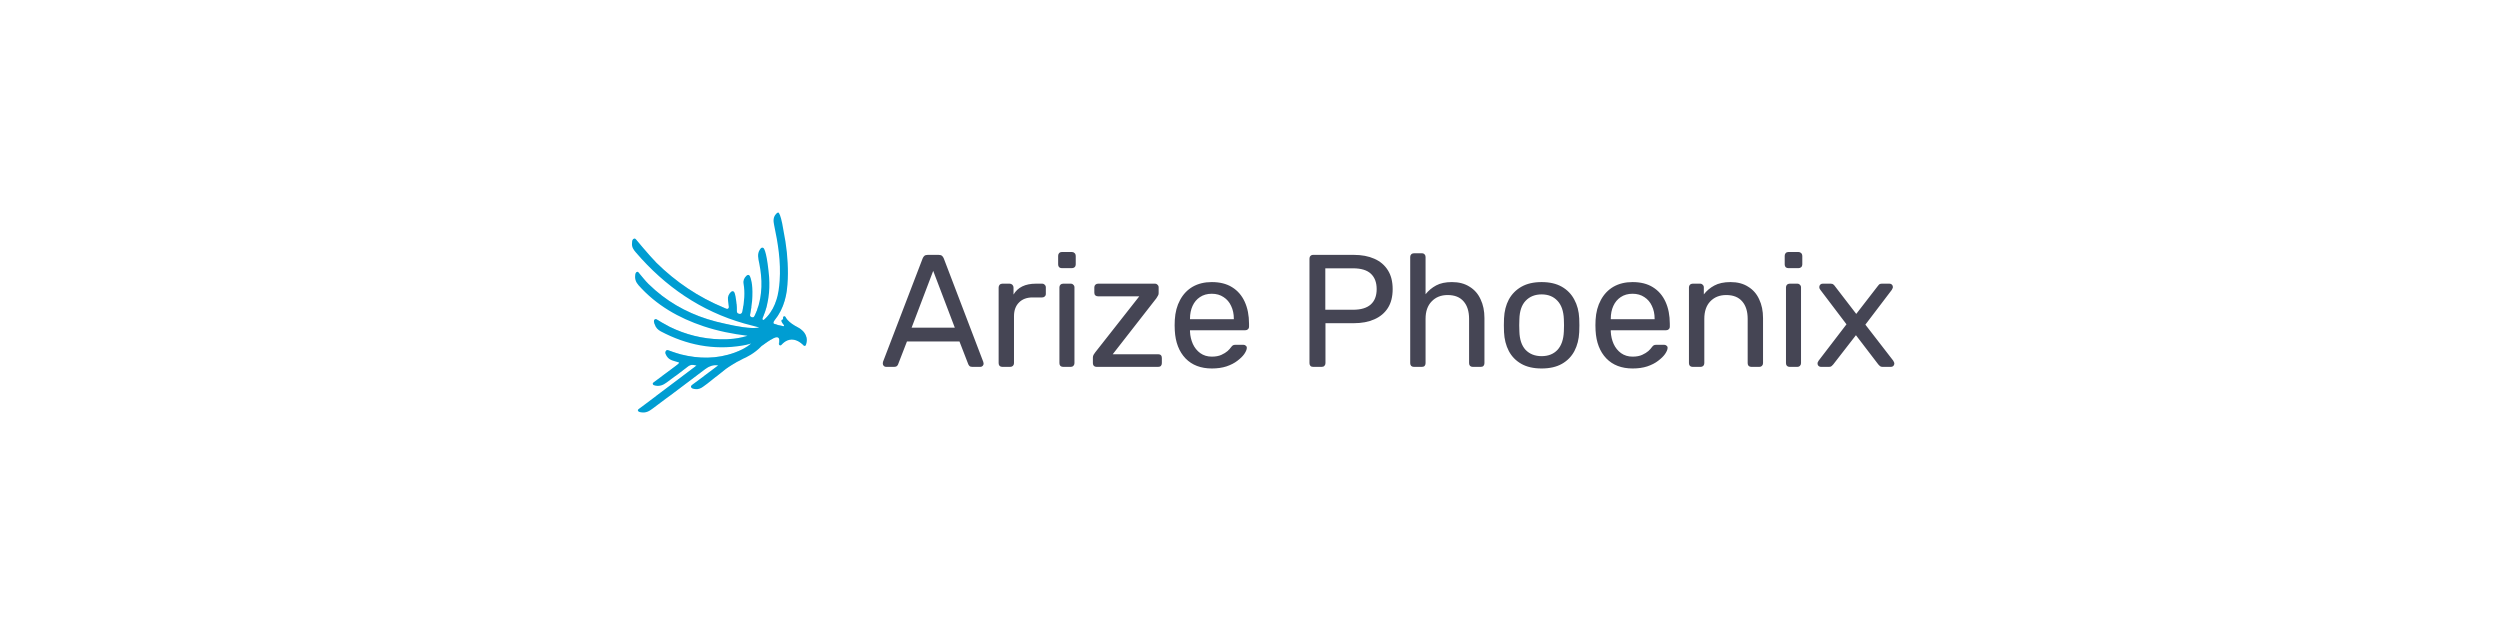
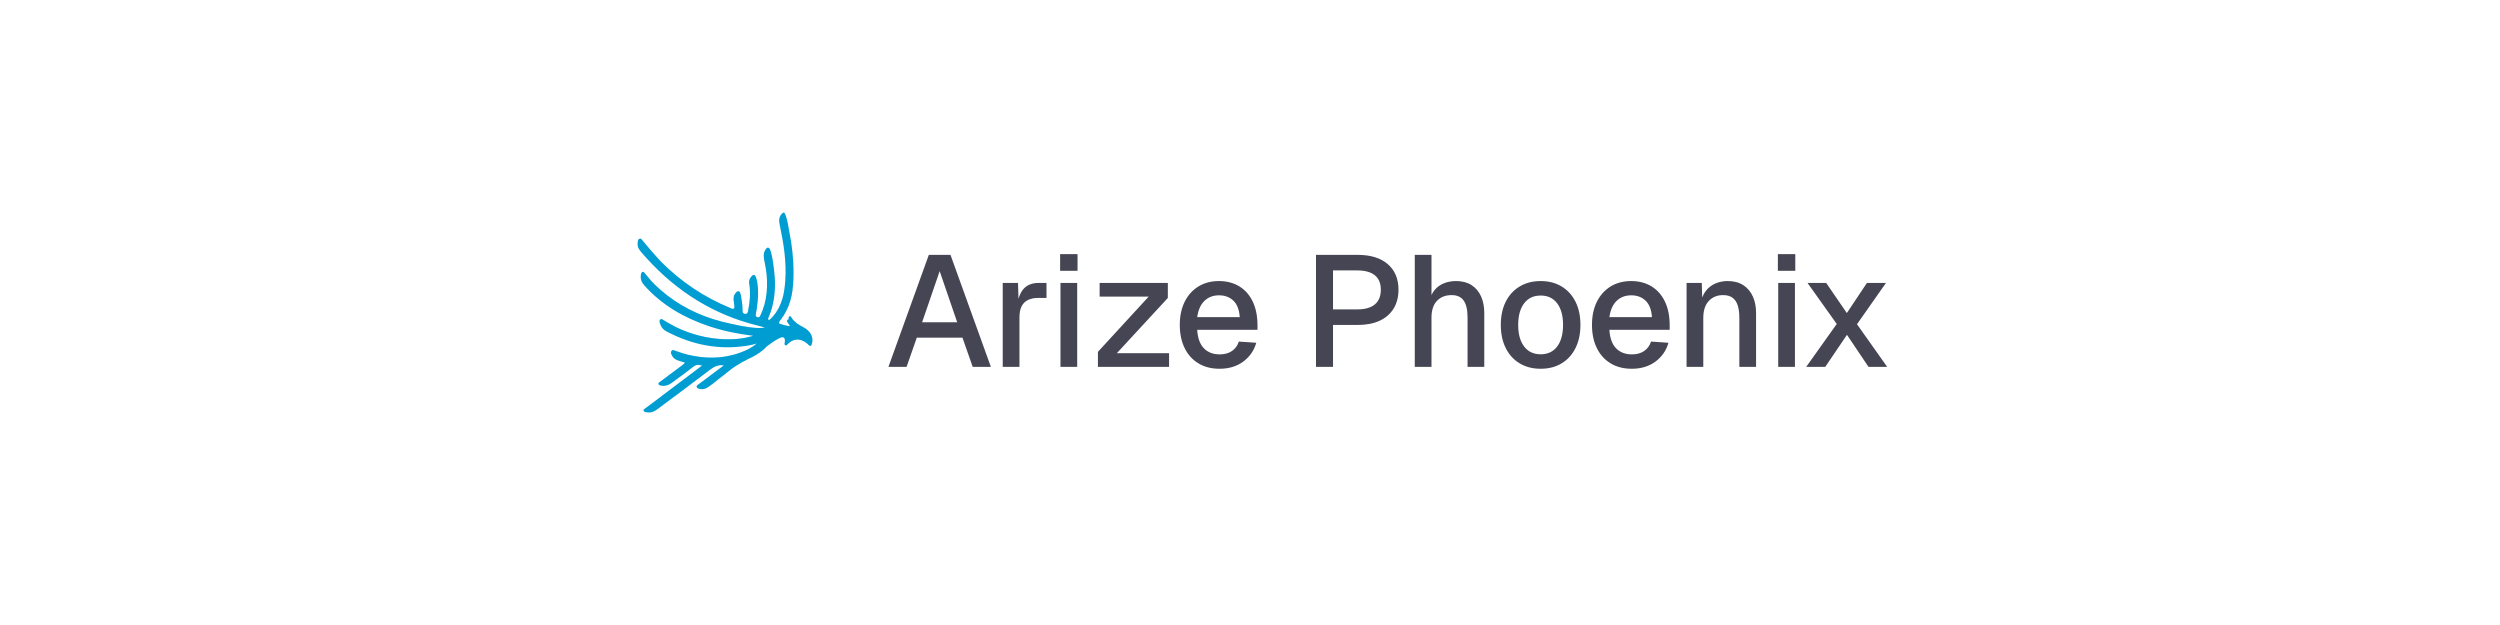
<svg xmlns="http://www.w3.org/2000/svg" width="1600" height="400" viewBox="0 0 1600 400" fill="none" role="img" aria-label="Arize Phoenix">
-   <g transform="translate(383.6 123.2) scale(2.4)">
+   <g transform="translate(387.2 123.2) scale(2.4)">
    <path d="M55.221 38.66C55.083 38.04 54.77 37.47 54.285 36.965C54.099 36.77 53.891 36.586 53.666 36.42C53.557 36.34 53.44 36.265 53.321 36.19C53.173 36.096 53.02 36.008 52.852 35.923C52.235 35.606 51.709 35.288 51.247 34.946C51.061 34.808 50.879 34.663 50.708 34.515C50.296 34.155 50.019 33.847 49.812 33.52C49.744 33.416 49.684 33.302 49.627 33.193C49.604 33.147 49.568 33.108 49.526 33.077C49.451 33.022 49.355 32.999 49.259 33.015C49.112 33.043 48.998 33.162 48.98 33.313C48.967 33.429 48.967 33.554 48.982 33.681C48.992 33.756 48.951 33.828 48.881 33.859C48.865 33.867 48.847 33.87 48.832 33.873C48.733 33.883 48.645 33.937 48.588 34.02C48.531 34.103 48.516 34.204 48.539 34.3C48.56 34.383 48.588 34.443 48.611 34.489L48.632 34.533C48.648 34.562 48.663 34.593 48.679 34.621C48.725 34.71 48.772 34.798 48.829 34.881C48.938 35.039 49.06 35.197 49.205 35.365C49.252 35.42 49.259 35.498 49.226 35.56C49.192 35.622 49.122 35.658 49.052 35.648C48.236 35.536 47.502 35.352 46.821 35.101C46.743 35.072 46.662 35.044 46.587 35.013C45.975 34.754 47.08 33.655 47.585 32.875C49.801 29.466 50.26 25.563 50.278 21.613C50.296 17.795 49.884 14.029 49.125 10.312V10.307C48.63 7.192 48.21 6.023 47.945 5.59C47.888 5.476 47.826 5.403 47.761 5.37C47.689 5.32 47.65 5.344 47.65 5.344C47.507 5.349 47.344 5.476 47.147 5.681C46.32 6.549 46.367 7.583 46.595 8.664C47.639 13.573 48.425 18.51 48.067 23.554C47.821 27.032 47.173 30.381 44.742 33.105C44.597 33.269 44.438 33.422 44.28 33.577C44.099 33.756 43.816 34.103 43.607 33.958C43.327 33.764 43.575 33.364 43.664 33.157C45.087 29.821 45.496 26.335 45.278 22.743C45.273 22.66 45.265 22.577 45.26 22.494V22.489C45.258 22.422 45.25 22.359 45.245 22.295C45.208 21.82 45.164 21.346 45.105 20.874C44.493 15.175 43.757 14.804 43.757 14.804C43.708 14.76 43.648 14.726 43.568 14.711C43.181 14.63 42.971 14.97 42.8 15.226C42.028 16.383 42.37 17.614 42.619 18.832C43.492 23.098 43.505 27.325 42.007 31.475C41.87 31.853 41.707 32.221 41.533 32.584C41.349 32.971 41.23 33.453 40.603 33.245C40.014 33.051 40.18 32.605 40.255 32.198C40.452 31.164 40.61 30.127 40.709 29.088V29.093C40.722 28.989 40.727 28.891 40.735 28.792C40.75 28.614 40.761 28.432 40.771 28.253C40.779 28.103 40.787 27.955 40.794 27.81C40.797 27.735 40.802 27.662 40.802 27.587C40.921 24.293 40.367 22.795 40.157 22.352C40.133 22.297 40.108 22.248 40.079 22.204C39.861 21.877 39.501 21.916 39.19 22.225C38.617 22.79 38.301 23.458 38.446 24.301C38.871 26.753 38.622 29.181 38.166 31.597C38.104 31.921 37.959 32.512 37.267 32.359C36.795 32.255 36.686 32.053 36.66 31.643C36.666 31.335 36.66 31.027 36.65 30.718C36.65 30.71 36.65 30.703 36.65 30.695C36.65 30.651 36.645 30.607 36.645 30.565C36.645 30.542 36.642 30.521 36.64 30.5C36.619 30.081 36.585 29.658 36.533 29.236C36.528 29.194 36.52 29.155 36.515 29.114C36.251 26.734 35.906 26.504 35.906 26.504C35.686 26.216 35.341 26.265 35.043 26.561C34.47 27.126 34.18 27.792 34.299 28.637C34.387 29.254 34.364 29.064 34.426 29.604C34.475 29.881 34.527 30.386 34.532 30.547C34.519 30.69 34.483 30.814 34.395 30.907C34.102 31.221 33.63 30.9 33.273 30.752C26.337 27.883 20.401 23.855 15.22 18.759C13.188 16.678 9.718 12.476 9.718 12.476C9.588 12.326 9.427 12.241 9.181 12.347C8.728 12.541 8.741 13.122 8.699 13.609C8.616 14.586 9.14 15.294 9.707 15.957C17.532 25.086 27.081 31.646 38.607 34.927L40.68 35.477C40.704 35.482 40.73 35.49 40.753 35.495C40.758 35.495 40.761 35.495 40.763 35.498L42.549 35.972L42.598 35.985C42.539 36.003 42.474 36.016 42.404 36.029C40.439 36.418 36.551 35.702 33.428 34.974C31.884 34.65 30.365 34.256 28.88 33.787C28.812 33.766 28.773 33.756 28.773 33.756C23.004 31.918 17.719 28.94 13.095 24.399C12.657 23.969 12.253 23.505 11.853 23.036C11.488 22.6 10.734 21.691 10.472 21.377C10.444 21.336 10.412 21.299 10.381 21.266C10.303 21.185 10.208 21.133 10.07 21.165C9.749 21.24 9.656 21.571 9.596 21.851C9.36 22.976 9.718 23.922 10.475 24.767C15.21 30.075 21.153 33.466 27.827 35.689C31.616 36.952 35.515 37.719 39.491 38.209C37.119 38.976 34.68 39.209 32.22 39.147C27.459 39.028 22.993 37.885 18.797 35.845C17.25 35.049 15.809 34.163 15.43 33.924C15.213 33.777 14.987 33.686 14.764 33.857C14.347 34.181 14.634 34.748 14.769 35.192C15.026 36.044 15.619 36.633 16.389 37.04C23.227 40.655 30.445 42.102 38.13 40.819C38.907 40.689 39.646 40.547 40.46 40.272C39.174 41.384 37.687 42.109 36.124 42.682C31.311 44.442 26.529 44.372 21.765 43.18C20.236 42.77 18.463 42.104 18.463 42.104C18.206 41.993 17.952 41.954 17.755 42.236C17.408 42.734 17.711 43.252 18.012 43.722C18.722 44.828 20.096 44.937 21.182 45.313C21.552 45.432 20.541 46.106 20.217 46.355C18.642 47.56 17.099 48.662 15.531 49.828L14.505 50.585C14.329 50.707 14.173 50.844 14.254 51.098C14.347 51.386 14.645 51.438 14.935 51.497C16.058 51.73 17.017 51.357 17.903 50.694C19.803 49.271 21.739 47.889 23.597 46.412C24.305 45.85 24.948 45.896 25.914 46.145C23.496 47.967 21.233 49.675 18.968 51.381C16.669 53.109 14.37 54.838 12.071 56.564L10.552 57.689C10.529 57.705 10.508 57.72 10.488 57.739L10.464 57.754C10.335 57.858 10.239 57.974 10.267 58.125C10.329 58.467 10.731 58.552 11.06 58.609C12.418 58.843 13.261 58.332 14.189 57.635C18.836 54.146 23.499 50.681 28.12 47.158C29.157 46.368 30.222 45.922 31.718 46.091C30.445 47.042 29.222 47.957 28.016 48.859L24.74 51.282C24.717 51.298 24.694 51.316 24.673 51.334C24.499 51.471 24.377 51.632 24.445 51.87C24.569 52.303 25.09 52.355 25.533 52.423C26.347 52.544 27.037 52.257 27.677 51.78C28.045 51.505 28.416 51.236 28.786 50.968L33.788 46.995C33.788 46.995 34.97 46.15 36.339 45.375C36.461 45.3 36.583 45.222 36.707 45.147C36.759 45.124 36.888 45.064 37.085 44.971C37.233 44.896 37.381 44.821 37.526 44.751C37.741 44.642 37.99 44.51 38.27 44.357C39.076 44.022 41.385 42.944 43.293 40.912C44.2 40.212 45.478 39.297 46.473 38.857H46.478C46.553 38.823 46.629 38.792 46.701 38.766C46.701 38.766 46.706 38.766 46.709 38.763C46.758 38.745 46.805 38.73 46.852 38.714L46.979 38.665C47.339 38.564 47.925 38.525 48.002 39.318C48.015 39.512 48.013 39.712 47.989 39.922C47.974 40.08 47.943 40.248 47.919 40.383C47.896 40.513 47.95 40.642 48.054 40.72C48.07 40.733 48.088 40.744 48.106 40.751C48.243 40.819 48.409 40.788 48.513 40.674C48.552 40.632 48.591 40.588 48.63 40.547C49.12 40.031 49.617 39.673 50.146 39.455C50.918 39.137 51.701 39.134 52.533 39.453C52.929 39.603 53.303 39.81 53.673 40.083C53.831 40.199 53.99 40.329 54.148 40.471C54.241 40.557 54.334 40.65 54.417 40.733L54.43 40.746L54.498 40.813C54.498 40.813 54.524 40.837 54.536 40.847C54.614 40.904 54.715 40.928 54.814 40.907C54.928 40.881 55.021 40.801 55.063 40.692C55.07 40.671 55.078 40.65 55.086 40.63C55.322 39.93 55.371 39.287 55.234 38.66H55.221Z" fill="#009DD2" />
    <path d="M46.592 35.01C46.619 35.021 46.643 35.032 46.67 35.04C46.643 35.029 46.616 35.021 46.592 35.01Z" fill="#009DD2" />
    <path d="M43.806 32.831C43.806 32.831 43.801 32.841 43.801 32.846C43.801 32.841 43.806 32.836 43.806 32.831Z" fill="#009DD2" />
    <path d="M47.624 32.825C47.624 32.825 47.616 32.839 47.611 32.844C47.616 32.839 47.619 32.831 47.624 32.825Z" fill="#009DD2" />
    <path d="M41.541 32.582C41.497 32.672 41.458 32.768 41.416 32.859C41.461 32.768 41.499 32.672 41.541 32.582Z" fill="#009DD2" />
    <path d="M36.782 32.079C36.782 32.079 36.782 32.082 36.785 32.085C36.785 32.085 36.785 32.082 36.782 32.079Z" fill="#009DD2" />
    <path d="M36.795 32.097C36.834 32.149 36.883 32.196 36.945 32.234C36.883 32.196 36.834 32.151 36.795 32.097ZM36.795 32.092C36.795 32.092 36.795 32.092 36.795 32.094C36.795 32.094 36.795 32.094 36.795 32.092ZM36.792 32.089C36.792 32.089 36.792 32.089 36.792 32.092C36.792 32.092 36.792 32.092 36.792 32.089ZM36.678 31.643C36.678 31.643 36.678 31.646 36.678 31.649C36.678 31.649 36.678 31.646 36.678 31.643ZM33.672 30.925C33.672 30.925 33.677 30.925 33.677 30.928C33.822 30.99 33.967 31.04 34.102 31.04C34.159 31.04 34.214 31.032 34.263 31.011C34.211 31.032 34.157 31.04 34.102 31.04C33.965 31.04 33.817 30.988 33.672 30.925ZM36.658 30.472C36.658 30.472 36.658 30.472 36.658 30.474C36.658 30.474 36.658 30.474 36.658 30.472Z" fill="#009DD2" />
    <path d="M46.67 35.039C46.67 35.039 46.694 35.049 46.706 35.052C46.706 35.052 46.683 35.041 46.67 35.039ZM43.487 33.699C43.487 33.797 43.521 33.885 43.617 33.953C43.651 33.976 43.687 33.986 43.726 33.986C43.783 33.986 43.842 33.963 43.905 33.924C43.845 33.963 43.785 33.986 43.726 33.986C43.687 33.986 43.651 33.976 43.617 33.953C43.521 33.888 43.487 33.797 43.487 33.699ZM43.69 33.113C43.69 33.113 43.679 33.139 43.674 33.152C43.679 33.139 43.684 33.126 43.69 33.113ZM43.788 32.88C43.757 32.958 43.723 33.035 43.69 33.113C43.723 33.035 43.754 32.958 43.788 32.88ZM43.801 32.846C43.801 32.846 43.791 32.867 43.788 32.88C43.793 32.869 43.798 32.859 43.801 32.846ZM47.611 32.846C47.611 32.846 47.611 32.849 47.608 32.851C47.608 32.851 47.608 32.849 47.611 32.846ZM47.627 32.823C47.627 32.823 47.627 32.825 47.624 32.828C47.624 32.828 47.624 32.825 47.627 32.823ZM43.814 32.823C43.814 32.823 43.811 32.833 43.809 32.836C43.809 32.831 43.811 32.825 43.814 32.823ZM40.183 32.719C40.183 32.942 40.271 33.136 40.61 33.248C40.714 33.282 40.805 33.297 40.885 33.297C41.17 33.297 41.308 33.095 41.416 32.864C41.305 33.097 41.168 33.297 40.885 33.297C40.807 33.297 40.717 33.282 40.61 33.248C40.273 33.136 40.183 32.942 40.183 32.719ZM37.964 32.157C37.863 32.289 37.713 32.387 37.487 32.387C37.464 32.387 37.441 32.387 37.417 32.385C37.441 32.385 37.464 32.387 37.487 32.387C37.713 32.387 37.863 32.291 37.964 32.157ZM42.344 30.49C42.344 30.49 42.344 30.49 42.342 30.49C42.241 30.819 42.134 31.151 42.018 31.48C42.137 31.151 42.246 30.822 42.347 30.49M38.402 30.306C38.348 30.669 38.285 31.029 38.218 31.392C38.285 31.032 38.348 30.669 38.402 30.306ZM47.248 28.572C46.753 30.2 45.981 31.734 44.755 33.108C44.61 33.271 44.452 33.424 44.293 33.58C44.452 33.427 44.607 33.271 44.755 33.108C45.981 31.734 46.753 30.2 47.251 28.572" fill="#009DD2" />
    <path opacity="0.4" d="M9.386 12.3C9.324 12.3 9.256 12.316 9.181 12.347C8.86 12.487 8.772 12.821 8.735 13.176C10.462 15.439 17.278 23.782 28.001 29.505C28.001 29.505 38.501 35.047 49.06 35.645C48.243 35.534 47.51 35.35 46.828 35.099C46.787 35.083 46.748 35.07 46.706 35.054C42.87 34.225 39.599 33.188 37.285 32.359C37.329 32.369 37.373 32.374 37.412 32.38C37.37 32.377 37.324 32.369 37.277 32.359C37.137 32.328 37.028 32.289 36.945 32.237C35.116 31.568 33.949 31.055 33.669 30.928C33.535 30.871 33.402 30.801 33.283 30.752C26.347 27.883 20.412 23.855 15.231 18.759C13.188 16.678 9.718 12.476 9.718 12.476C9.63 12.373 9.523 12.3 9.386 12.3Z" fill="#009DD2" />
    <path opacity="0.4" d="M10.151 21.157C10.127 21.157 10.101 21.159 10.073 21.167C9.751 21.242 9.658 21.574 9.599 21.854C9.588 21.903 9.578 21.955 9.57 22.004C14.93 29.267 22.125 32.234 22.125 32.234C29.307 35.617 35.201 36.301 38.791 36.301C40.276 36.301 41.367 36.184 41.992 36.094C41.707 36.125 41.393 36.14 41.056 36.14C38.952 36.14 35.942 35.562 33.431 34.977C31.886 34.653 30.367 34.259 28.882 33.79C28.815 33.769 28.776 33.758 28.776 33.758C23.006 31.921 17.721 28.943 13.098 24.402C12.659 23.971 12.255 23.508 11.856 23.038C11.491 22.603 10.736 21.693 10.475 21.38C10.446 21.338 10.415 21.302 10.384 21.268C10.322 21.203 10.246 21.157 10.151 21.157Z" fill="#009DD2" />
    <path opacity="0.4" d="M15.023 33.771C14.938 33.771 14.852 33.797 14.767 33.864C14.404 34.147 14.575 34.614 14.712 35.02C17.4 36.651 23.564 39.826 30.862 39.826C33.62 39.826 36.536 39.375 39.491 38.216C37.358 38.908 35.167 39.165 32.959 39.165C32.713 39.165 32.467 39.162 32.221 39.155C27.459 39.035 22.993 37.892 18.797 35.852C17.25 35.057 15.809 34.17 15.43 33.932C15.296 33.841 15.161 33.771 15.023 33.771Z" fill="#009DD2" />
    <path opacity="0.4" d="M39.986 40.666C38.814 41.563 37.5 42.185 36.124 42.687C33.542 43.631 30.969 44.048 28.403 44.048C26.184 44.048 23.973 43.737 21.765 43.185C20.236 42.776 18.463 42.109 18.463 42.109C18.351 42.06 18.24 42.026 18.134 42.026C17.996 42.026 17.867 42.084 17.758 42.244C17.597 42.475 17.576 42.711 17.628 42.944C19.323 43.732 22.96 45.132 27.394 45.132C31.238 45.132 35.683 44.079 39.986 40.666Z" fill="#009DD2" />
    <path opacity="0.4" d="M28.55 46.163C24.385 46.163 21.236 45.321 20.837 45.209C20.953 45.243 21.068 45.279 21.182 45.318C21.552 45.437 20.541 46.111 20.217 46.36C19.054 47.252 17.905 48.086 16.755 48.931H20.29C21.404 48.107 22.514 47.28 23.597 46.417C23.999 46.096 24.383 45.974 24.815 45.974C25.142 45.974 25.5 46.044 25.914 46.153C23.496 47.975 21.233 49.683 18.968 51.388C17.644 52.384 16.319 53.379 14.995 54.374H18.551C21.749 51.982 24.945 49.587 28.12 47.166C28.854 46.609 29.6 46.223 30.502 46.103C29.833 46.148 29.18 46.166 28.553 46.166L28.55 46.163Z" fill="#009DD2" />
    <path opacity="0.4" d="M27.806 49.017H31.243L33.781 47C33.781 47 34.963 46.156 36.331 45.38C36.453 45.305 36.575 45.228 36.699 45.152C36.751 45.129 36.881 45.069 37.078 44.976C37.225 44.901 37.373 44.826 37.518 44.756C37.741 44.642 38.003 44.504 38.293 44.344C35.844 45.37 33.335 45.87 31.013 46.065C31.044 46.065 31.077 46.065 31.108 46.065C31.303 46.065 31.505 46.075 31.715 46.099C30.442 47.05 29.219 47.965 28.014 48.867L27.806 49.02V49.017Z" fill="#009DD2" />
    <path opacity="0.4" d="M36.671 31.641C36.676 31.332 36.671 31.024 36.66 30.715V30.692C36.66 30.648 36.655 30.604 36.655 30.562L36.65 30.498C36.637 30.238 36.616 29.979 36.593 29.718C35.774 29.373 35.002 28.932 34.289 28.414C34.294 28.486 34.297 28.559 34.307 28.637C34.395 29.254 34.372 29.064 34.434 29.604C34.483 29.881 34.535 30.386 34.54 30.547C34.527 30.689 34.491 30.814 34.403 30.907C34.312 31.003 34.206 31.039 34.092 31.039C33.954 31.039 33.807 30.988 33.662 30.925C33.934 31.047 35.103 31.563 36.946 32.237C36.748 32.115 36.686 31.931 36.668 31.643L36.671 31.641Z" fill="#009DD2" />
    <path opacity="0.4" d="M50.034 25.812C49.267 26.88 48.324 27.815 47.243 28.567C46.748 30.195 45.975 31.729 44.75 33.103C44.604 33.266 44.446 33.419 44.288 33.574C44.135 33.722 43.915 33.992 43.723 33.992C43.684 33.992 43.648 33.981 43.614 33.958C43.334 33.764 43.583 33.364 43.671 33.157C44.13 32.081 44.483 30.99 44.744 29.884C43.977 30.171 43.171 30.373 42.339 30.488C42.238 30.817 42.132 31.148 42.015 31.478C41.878 31.856 41.715 32.224 41.541 32.587C41.388 32.908 41.279 33.297 40.883 33.297C40.805 33.297 40.714 33.282 40.608 33.248C40.019 33.053 40.185 32.608 40.26 32.201C40.361 31.662 40.455 31.122 40.533 30.581C39.802 30.558 39.086 30.464 38.394 30.303C38.33 30.736 38.254 31.167 38.171 31.597C38.117 31.884 37.995 32.385 37.482 32.385C37.42 32.385 37.352 32.377 37.28 32.361C39.594 33.193 42.863 34.23 46.701 35.06C46.662 35.044 46.626 35.031 46.59 35.016C45.978 34.756 47.082 33.657 47.588 32.877C49.011 30.687 49.708 28.295 50.029 25.814L50.034 25.812Z" fill="#009DD2" />
    <path opacity="0.5" d="M49.462 37.682C48.982 37.682 48.497 37.729 48.023 37.815C47.932 37.83 47.844 37.838 47.761 37.838C47.627 37.838 47.499 37.817 47.38 37.781C47.398 37.804 47.419 37.828 47.437 37.853C47.645 38.144 47.754 38.46 47.795 38.789C47.847 38.846 47.891 38.916 47.927 39.007C47.927 39.007 47.927 39.007 47.927 39.012C47.927 39.012 47.927 39.012 47.927 39.015C47.927 39.015 47.927 39.015 47.927 39.017C47.927 39.017 47.927 39.017 47.927 39.02C47.927 39.02 47.927 39.02 47.927 39.022C47.927 39.022 47.927 39.022 47.927 39.025C47.927 39.025 47.927 39.025 47.927 39.028C47.927 39.028 47.927 39.028 47.927 39.03V39.035C47.927 39.035 47.927 39.035 47.927 39.038C47.927 39.038 47.927 39.038 47.927 39.041C47.927 39.041 47.927 39.041 47.927 39.043C47.927 39.043 47.927 39.043 47.927 39.046C47.927 39.046 47.927 39.046 47.927 39.048C47.927 39.048 47.927 39.051 47.927 39.053C47.927 39.053 47.927 39.053 47.927 39.059C47.927 39.059 47.927 39.059 47.927 39.061C47.927 39.061 47.927 39.061 47.927 39.064C47.927 39.064 47.927 39.064 47.927 39.066C47.927 39.066 47.927 39.066 47.927 39.069C47.927 39.069 47.927 39.069 47.927 39.072C47.927 39.072 47.927 39.072 47.927 39.074C47.927 39.074 47.927 39.074 47.927 39.077C47.927 39.077 47.927 39.077 47.927 39.079C47.927 39.079 47.927 39.079 47.927 39.082C47.927 39.082 47.927 39.082 47.927 39.085C47.927 39.085 47.927 39.085 47.927 39.087C47.927 39.087 47.927 39.087 47.927 39.092C47.927 39.092 47.927 39.095 47.927 39.098C47.927 39.098 47.927 39.1 47.927 39.103V39.108C47.927 39.108 47.927 39.111 47.927 39.113C47.927 39.113 47.927 39.116 47.927 39.118C47.927 39.118 47.927 39.121 47.927 39.123C47.927 39.123 47.927 39.126 47.927 39.129C47.927 39.129 47.927 39.131 47.927 39.134C47.927 39.134 47.927 39.136 47.927 39.139C47.927 39.139 47.927 39.142 47.927 39.144C47.927 39.149 47.927 39.155 47.927 39.16C47.927 39.16 47.927 39.162 47.927 39.165C47.927 39.165 47.927 39.175 47.927 39.181C47.927 39.181 47.927 39.183 47.927 39.186V39.191C47.927 39.191 47.927 39.199 47.927 39.201C47.927 39.201 47.927 39.204 47.927 39.206V39.212V39.217C47.932 39.292 47.935 39.37 47.935 39.447C47.935 39.569 47.927 39.694 47.914 39.821C47.899 39.979 47.868 40.147 47.844 40.282C47.842 40.303 47.839 40.324 47.839 40.342C47.839 40.45 47.891 40.552 47.979 40.616L48.031 40.648C48.08 40.671 48.132 40.684 48.184 40.684C48.28 40.684 48.37 40.645 48.438 40.572C48.477 40.531 48.516 40.487 48.554 40.445C49.044 39.929 49.542 39.572 50.071 39.354C50.459 39.193 50.848 39.113 51.245 39.113C51.641 39.113 52.043 39.193 52.458 39.352C52.854 39.502 53.228 39.709 53.598 39.981C53.756 40.098 53.914 40.228 54.072 40.37C54.166 40.456 54.259 40.549 54.342 40.632L54.355 40.645L54.422 40.712L54.461 40.746C54.518 40.788 54.588 40.811 54.658 40.813C54.329 40.111 53.914 39.458 53.329 38.95C52.219 37.988 50.82 37.581 49.397 37.581" fill="#009DD2" />
    <path opacity="0.4" d="M49.327 33.009L49.265 33.014C49.117 33.043 49.003 33.162 48.985 33.312C48.972 33.429 48.972 33.554 48.987 33.681C48.992 33.722 48.982 33.761 48.964 33.792C49.557 34.673 50.843 36.234 52.795 36.825C52.795 36.825 55.812 38.403 55.05 40.692L55.073 40.629C55.309 39.93 55.358 39.287 55.221 38.66C55.083 38.04 54.77 37.47 54.285 36.965C54.099 36.77 53.891 36.586 53.666 36.42C53.557 36.34 53.44 36.265 53.321 36.19C53.173 36.096 53.02 36.008 52.852 35.923C52.235 35.606 51.709 35.288 51.247 34.945C51.061 34.808 50.879 34.663 50.708 34.515C50.296 34.155 50.019 33.846 49.812 33.52C49.744 33.416 49.684 33.302 49.627 33.193C49.604 33.147 49.568 33.108 49.526 33.077C49.469 33.033 49.397 33.009 49.322 33.009" fill="#009DD2" />
    <path opacity="0.5" d="M45.499 39.385L46.11 39.03L48.681 35.586C48.681 35.586 47.274 35.319 46.595 35.01C46.595 35.01 45.89 38.227 43.285 40.915L44.244 40.204C44.628 39.935 44.975 39.704 45.499 39.385Z" fill="#009DD2" />
-     <path d="M76.436 46.5C76.208 46.5 76.009 46.415 75.838 46.244C75.668 46.073 75.582 45.874 75.582 45.647C75.582 45.504 75.597 45.348 75.625 45.177L86.207 17.572C86.32 17.288 86.477 17.06 86.676 16.889C86.875 16.719 87.174 16.633 87.572 16.633H90.473C90.871 16.633 91.17 16.719 91.369 16.889C91.568 17.06 91.725 17.288 91.838 17.572L102.377 45.177C102.434 45.348 102.462 45.504 102.462 45.647C102.462 45.874 102.377 46.073 102.206 46.244C102.036 46.415 101.837 46.5 101.609 46.5H99.433C99.092 46.5 98.836 46.415 98.665 46.244C98.523 46.073 98.423 45.917 98.367 45.775L96.02 39.716H82.025L79.678 45.775C79.65 45.917 79.55 46.073 79.38 46.244C79.209 46.415 78.953 46.5 78.612 46.5H76.436ZM83.263 36.047H94.782L89.022 20.9L83.263 36.047ZM107.451 46.5C107.167 46.5 106.925 46.415 106.726 46.244C106.555 46.045 106.47 45.803 106.47 45.519V25.337C106.47 25.053 106.555 24.811 106.726 24.612C106.925 24.413 107.167 24.313 107.451 24.313H109.414C109.698 24.313 109.94 24.413 110.139 24.612C110.338 24.811 110.438 25.053 110.438 25.337V27.215C111.007 26.248 111.789 25.522 112.784 25.039C113.78 24.555 114.989 24.313 116.411 24.313H118.075C118.36 24.313 118.587 24.413 118.758 24.612C118.957 24.783 119.056 25.01 119.056 25.295V27.044C119.056 27.328 118.957 27.556 118.758 27.727C118.587 27.897 118.36 27.983 118.075 27.983H115.515C113.979 27.983 112.77 28.438 111.888 29.348C111.007 30.23 110.566 31.439 110.566 32.975V45.519C110.566 45.803 110.466 46.045 110.267 46.244C110.068 46.415 109.826 46.5 109.542 46.5H107.451ZM123.659 46.5C123.375 46.5 123.133 46.415 122.934 46.244C122.763 46.045 122.678 45.803 122.678 45.519V25.295C122.678 25.01 122.763 24.783 122.934 24.612C123.133 24.413 123.375 24.313 123.659 24.313H125.707C125.992 24.313 126.219 24.413 126.39 24.612C126.589 24.783 126.689 25.01 126.689 25.295V45.519C126.689 45.803 126.589 46.045 126.39 46.244C126.219 46.415 125.992 46.5 125.707 46.5H123.659ZM123.318 20.175C123.034 20.175 122.792 20.089 122.593 19.919C122.422 19.72 122.337 19.478 122.337 19.193V16.889C122.337 16.605 122.422 16.363 122.593 16.164C122.792 15.965 123.034 15.865 123.318 15.865H126.006C126.291 15.865 126.532 15.965 126.731 16.164C126.931 16.363 127.03 16.605 127.03 16.889V19.193C127.03 19.478 126.931 19.72 126.731 19.919C126.532 20.089 126.291 20.175 126.006 20.175H123.318ZM132.585 46.5C132.3 46.5 132.059 46.415 131.859 46.244C131.689 46.045 131.603 45.803 131.603 45.519V44.025C131.603 43.769 131.66 43.528 131.774 43.3C131.916 43.072 132.059 42.859 132.201 42.66L143.977 27.684H132.969C132.684 27.684 132.443 27.599 132.243 27.428C132.073 27.257 131.987 27.016 131.987 26.703V25.295C131.987 25.01 132.073 24.783 132.243 24.612C132.443 24.413 132.684 24.313 132.969 24.313H148.158C148.443 24.313 148.67 24.413 148.841 24.612C149.04 24.783 149.139 25.01 149.139 25.295V26.873C149.139 27.129 149.068 27.357 148.926 27.556C148.812 27.755 148.684 27.968 148.542 28.196L136.894 43.129H149.011C149.324 43.129 149.566 43.215 149.737 43.385C149.907 43.556 149.993 43.798 149.993 44.111V45.519C149.993 45.803 149.907 46.045 149.737 46.244C149.566 46.415 149.324 46.5 149.011 46.5H132.585ZM163.344 46.927C160.386 46.927 158.04 46.031 156.304 44.239C154.569 42.418 153.616 39.944 153.446 36.815C153.417 36.445 153.403 35.976 153.403 35.407C153.403 34.809 153.417 34.326 153.446 33.956C153.56 31.936 154.029 30.173 154.854 28.665C155.679 27.129 156.802 25.949 158.224 25.124C159.675 24.299 161.368 23.887 163.302 23.887C165.464 23.887 167.27 24.342 168.72 25.252C170.2 26.162 171.323 27.456 172.091 29.135C172.859 30.813 173.243 32.776 173.243 35.023V35.748C173.243 36.061 173.144 36.303 172.944 36.473C172.774 36.644 172.546 36.729 172.262 36.729H157.499C157.499 36.758 157.499 36.815 157.499 36.9C157.499 36.985 157.499 37.056 157.499 37.113C157.556 38.28 157.812 39.375 158.267 40.399C158.722 41.394 159.376 42.205 160.23 42.831C161.112 43.456 162.136 43.769 163.302 43.769C164.326 43.769 165.179 43.613 165.862 43.3C166.544 42.987 167.099 42.646 167.526 42.276C167.952 41.878 168.237 41.565 168.379 41.337C168.635 40.996 168.834 40.797 168.976 40.74C169.119 40.655 169.346 40.612 169.659 40.612H171.75C172.006 40.612 172.219 40.697 172.39 40.868C172.589 41.01 172.674 41.224 172.646 41.508C172.617 41.935 172.39 42.461 171.963 43.087C171.536 43.684 170.925 44.281 170.128 44.879C169.36 45.476 168.393 45.974 167.227 46.372C166.089 46.742 164.795 46.927 163.344 46.927ZM157.499 33.785H169.19V33.657C169.19 32.377 168.948 31.24 168.464 30.244C168.009 29.248 167.341 28.466 166.459 27.897C165.577 27.3 164.525 27.001 163.302 27.001C162.079 27.001 161.026 27.3 160.144 27.897C159.291 28.466 158.637 29.248 158.182 30.244C157.727 31.24 157.499 32.377 157.499 33.657V33.785ZM190.339 46.5C190.026 46.5 189.784 46.415 189.614 46.244C189.443 46.045 189.358 45.803 189.358 45.519V17.657C189.358 17.344 189.443 17.103 189.614 16.932C189.784 16.733 190.026 16.633 190.339 16.633H201.176C203.281 16.633 205.102 16.975 206.638 17.657C208.202 18.34 209.411 19.364 210.264 20.729C211.118 22.066 211.544 23.744 211.544 25.764C211.544 27.784 211.118 29.462 210.264 30.799C209.411 32.136 208.202 33.145 206.638 33.828C205.102 34.511 203.281 34.852 201.176 34.852H193.624V45.519C193.624 45.803 193.525 46.045 193.326 46.244C193.155 46.415 192.913 46.5 192.6 46.5H190.339ZM193.582 31.268H200.963C203.068 31.268 204.647 30.799 205.699 29.86C206.752 28.921 207.278 27.556 207.278 25.764C207.278 24 206.766 22.635 205.742 21.668C204.718 20.701 203.125 20.217 200.963 20.217H193.582V31.268ZM217.202 46.5C216.918 46.5 216.676 46.415 216.477 46.244C216.306 46.045 216.221 45.803 216.221 45.519V17.188C216.221 16.904 216.306 16.676 216.477 16.505C216.676 16.306 216.918 16.207 217.202 16.207H219.335C219.648 16.207 219.89 16.306 220.061 16.505C220.231 16.676 220.317 16.904 220.317 17.188V27.129C221.085 26.162 222.023 25.38 223.133 24.783C224.242 24.185 225.65 23.887 227.357 23.887C229.206 23.887 230.77 24.299 232.05 25.124C233.359 25.92 234.34 27.044 234.994 28.495C235.677 29.917 236.018 31.581 236.018 33.487V45.519C236.018 45.803 235.933 46.045 235.762 46.244C235.591 46.415 235.35 46.5 235.037 46.5H232.903C232.619 46.5 232.377 46.415 232.178 46.244C232.007 46.045 231.922 45.803 231.922 45.519V33.7C231.922 31.709 231.439 30.159 230.471 29.049C229.504 27.912 228.082 27.343 226.205 27.343C224.441 27.343 223.019 27.912 221.938 29.049C220.857 30.159 220.317 31.709 220.317 33.7V45.519C220.317 45.803 220.231 46.045 220.061 46.244C219.89 46.415 219.648 46.5 219.335 46.5H217.202ZM251.266 46.927C249.104 46.927 247.298 46.514 245.847 45.689C244.397 44.864 243.287 43.727 242.519 42.276C241.751 40.797 241.325 39.119 241.239 37.241C241.211 36.758 241.197 36.146 241.197 35.407C241.197 34.639 241.211 34.027 241.239 33.572C241.325 31.666 241.751 29.988 242.519 28.537C243.316 27.087 244.439 25.949 245.89 25.124C247.341 24.299 249.133 23.887 251.266 23.887C253.399 23.887 255.191 24.299 256.642 25.124C258.093 25.949 259.202 27.087 259.97 28.537C260.767 29.988 261.207 31.666 261.293 33.572C261.321 34.027 261.335 34.639 261.335 35.407C261.335 36.146 261.321 36.758 261.293 37.241C261.207 39.119 260.781 40.797 260.013 42.276C259.245 43.727 258.135 44.864 256.685 45.689C255.234 46.514 253.428 46.927 251.266 46.927ZM251.266 43.641C253.03 43.641 254.438 43.087 255.49 41.977C256.543 40.84 257.111 39.19 257.197 37.028C257.225 36.601 257.239 36.061 257.239 35.407C257.239 34.752 257.225 34.212 257.197 33.785C257.111 31.624 256.543 29.988 255.49 28.879C254.438 27.741 253.03 27.172 251.266 27.172C249.503 27.172 248.08 27.741 246.999 28.879C245.947 29.988 245.392 31.624 245.335 33.785C245.307 34.212 245.293 34.752 245.293 35.407C245.293 36.061 245.307 36.601 245.335 37.028C245.392 39.19 245.947 40.84 246.999 41.977C248.08 43.087 249.503 43.641 251.266 43.641ZM275.553 46.927C272.595 46.927 270.248 46.031 268.513 44.239C266.778 42.418 265.825 39.944 265.654 36.815C265.626 36.445 265.611 35.976 265.611 35.407C265.611 34.809 265.626 34.326 265.654 33.956C265.768 31.936 266.237 30.173 267.062 28.665C267.887 27.129 269.011 25.949 270.433 25.124C271.883 24.299 273.576 23.887 275.51 23.887C277.672 23.887 279.478 24.342 280.929 25.252C282.408 26.162 283.531 27.456 284.299 29.135C285.067 30.813 285.451 32.776 285.451 35.023V35.748C285.451 36.061 285.352 36.303 285.153 36.473C284.982 36.644 284.755 36.729 284.47 36.729H269.707C269.707 36.758 269.707 36.815 269.707 36.9C269.707 36.985 269.707 37.056 269.707 37.113C269.764 38.28 270.02 39.375 270.475 40.399C270.931 41.394 271.585 42.205 272.438 42.831C273.32 43.456 274.344 43.769 275.51 43.769C276.534 43.769 277.387 43.613 278.07 43.3C278.753 42.987 279.307 42.646 279.734 42.276C280.161 41.878 280.445 41.565 280.587 41.337C280.843 40.996 281.043 40.797 281.185 40.74C281.327 40.655 281.555 40.612 281.867 40.612H283.958C284.214 40.612 284.427 40.697 284.598 40.868C284.797 41.01 284.883 41.224 284.854 41.508C284.826 41.935 284.598 42.461 284.171 43.087C283.745 43.684 283.133 44.281 282.337 44.879C281.569 45.476 280.602 45.974 279.435 46.372C278.298 46.742 277.003 46.927 275.553 46.927ZM269.707 33.785H281.398V33.657C281.398 32.377 281.156 31.24 280.673 30.244C280.218 29.248 279.549 28.466 278.667 27.897C277.786 27.3 276.733 27.001 275.51 27.001C274.287 27.001 273.235 27.3 272.353 27.897C271.499 28.466 270.845 29.248 270.39 30.244C269.935 31.24 269.707 32.377 269.707 33.657V33.785ZM291.534 46.5C291.25 46.5 291.008 46.415 290.809 46.244C290.638 46.045 290.553 45.803 290.553 45.519V25.295C290.553 25.01 290.638 24.783 290.809 24.612C291.008 24.413 291.25 24.313 291.534 24.313H293.54C293.824 24.313 294.052 24.413 294.222 24.612C294.422 24.783 294.521 25.01 294.521 25.295V27.172C295.261 26.205 296.185 25.423 297.294 24.825C298.432 24.2 299.883 23.887 301.646 23.887C303.495 23.887 305.06 24.299 306.34 25.124C307.648 25.92 308.63 27.044 309.284 28.495C309.966 29.917 310.308 31.581 310.308 33.487V45.519C310.308 45.803 310.208 46.045 310.009 46.244C309.838 46.415 309.611 46.5 309.326 46.5H307.193C306.909 46.5 306.667 46.415 306.468 46.244C306.297 46.045 306.212 45.803 306.212 45.519V33.7C306.212 31.709 305.728 30.159 304.761 29.049C303.794 27.912 302.372 27.343 300.494 27.343C298.731 27.343 297.309 27.912 296.228 29.049C295.175 30.159 294.649 31.709 294.649 33.7V45.519C294.649 45.803 294.55 46.045 294.35 46.244C294.18 46.415 293.952 46.5 293.668 46.5H291.534ZM317.409 46.5C317.125 46.5 316.883 46.415 316.684 46.244C316.513 46.045 316.428 45.803 316.428 45.519V25.295C316.428 25.01 316.513 24.783 316.684 24.612C316.883 24.413 317.125 24.313 317.409 24.313H319.457C319.742 24.313 319.969 24.413 320.14 24.612C320.339 24.783 320.439 25.01 320.439 25.295V45.519C320.439 45.803 320.339 46.045 320.14 46.244C319.969 46.415 319.742 46.5 319.457 46.5H317.409ZM317.068 20.175C316.784 20.175 316.542 20.089 316.343 19.919C316.172 19.72 316.087 19.478 316.087 19.193V16.889C316.087 16.605 316.172 16.363 316.343 16.164C316.542 15.965 316.784 15.865 317.068 15.865H319.756C320.041 15.865 320.282 15.965 320.481 16.164C320.681 16.363 320.78 16.605 320.78 16.889V19.193C320.78 19.478 320.681 19.72 320.481 19.919C320.282 20.089 320.041 20.175 319.756 20.175H317.068ZM325.737 46.5C325.51 46.5 325.297 46.415 325.097 46.244C324.927 46.073 324.841 45.86 324.841 45.604C324.841 45.519 324.856 45.419 324.884 45.305C324.941 45.163 325.026 45.007 325.14 44.836L332.564 35.151L325.609 25.977C325.496 25.807 325.41 25.664 325.353 25.551C325.325 25.437 325.311 25.323 325.311 25.209C325.311 24.953 325.396 24.74 325.567 24.569C325.737 24.399 325.951 24.313 326.207 24.313H328.383C328.696 24.313 328.937 24.399 329.108 24.569C329.279 24.712 329.407 24.854 329.492 24.996L335.167 32.377L340.841 25.039C340.955 24.896 341.083 24.74 341.225 24.569C341.396 24.399 341.638 24.313 341.951 24.313H344.041C344.297 24.313 344.511 24.399 344.681 24.569C344.852 24.74 344.937 24.953 344.937 25.209C344.937 25.323 344.909 25.437 344.852 25.551C344.824 25.664 344.753 25.807 344.639 25.977L337.599 35.236L345.023 44.836C345.137 45.007 345.208 45.149 345.236 45.263C345.293 45.376 345.321 45.49 345.321 45.604C345.321 45.86 345.236 46.073 345.065 46.244C344.895 46.415 344.681 46.5 344.425 46.5H342.164C341.88 46.5 341.652 46.429 341.481 46.287C341.311 46.144 341.169 46.002 341.055 45.86L335.081 38.052L329.023 45.86C328.909 45.974 328.767 46.116 328.596 46.287C328.454 46.429 328.226 46.5 327.913 46.5H325.737Z" fill="#454554" />
+     <path d="M 75.582,46.5 L 86.351,16.633 L 92.131,16.633 L 102.900,46.5 L 98.054,46.5 L 95.328,38.717 L 83.145,38.717 L 80.420,46.5 L 75.582,46.5 M 84.559,34.612 L 93.923,34.612 L 89.245,20.974 L 84.559,34.612 M 106.063,46.5 L 106.063,24.121 L 110.135,24.121 L 110.320,30.060 L 109.933,29.942 Q 110.396,26.897 111.801,25.509 Q 113.206,24.121 115.595,24.121 L 117.732,24.121 L 117.732,28.108 L 115.612,28.108 Q 113.904,28.108 112.781,28.668 Q 111.658,29.227 111.090,30.363 Q 110.522,31.499 110.522,33.299 L 110.522,46.5 L 106.063,46.5 M 121.459,46.5 L 121.459,24.121 L 125.918,24.121 L 125.918,46.5 L 121.459,46.5 M 121.366,20.873 L 121.366,16.431 L 126.010,16.431 L 126.010,20.873 L 121.366,20.873 M 131.445,46.5 L 131.445,42.495 L 144.982,27.763 L 131.900,27.763 L 131.900,24.121 L 150.089,24.121 L 150.089,28.125 L 136.485,42.857 L 150.417,42.857 L 150.417,46.5 L 131.445,46.5 M 163.886,47.004 Q 160.631,47.004 158.250,45.566 Q 155.869,44.127 154.573,41.489 Q 153.277,38.852 153.277,35.310 Q 153.277,31.768 154.573,29.152 Q 155.869,26.535 158.216,25.075 Q 160.563,23.616 163.752,23.616 Q 166.806,23.616 169.124,25.017 Q 171.441,26.417 172.720,29.067 Q 173.999,31.718 173.999,35.478 L 173.999,36.606 L 157.922,36.606 Q 158.107,39.878 159.684,41.523 Q 161.262,43.168 163.920,43.168 Q 165.914,43.168 167.214,42.251 Q 168.514,41.334 169.027,39.752 L 173.671,40.072 Q 172.779,43.193 170.188,45.099 Q 167.597,47.004 163.886,47.004 M 157.922,33.240 L 169.271,33.240 Q 169.061,30.254 167.563,28.836 Q 166.065,27.418 163.752,27.418 Q 161.388,27.418 159.852,28.899 Q 158.317,30.380 157.922,33.240 M 189.597,46.5 L 189.597,16.633 L 200.736,16.633 Q 205.868,16.633 208.733,19.098 Q 211.597,21.563 211.597,25.913 Q 211.597,28.823 210.298,30.948 Q 208.998,33.072 206.571,34.195 Q 204.143,35.318 200.736,35.318 L 194.140,35.318 L 194.140,46.5 L 189.597,46.5 M 194.140,31.171 L 200.610,31.171 Q 203.689,31.171 205.288,29.846 Q 206.886,28.521 206.886,25.913 Q 206.886,23.372 205.292,22.076 Q 203.698,20.780 200.610,20.780 L 194.140,20.780 L 194.140,31.171 M 215.939,46.5 L 215.939,16.633 L 220.398,16.633 L 220.398,29.152 L 219.842,29.101 Q 220.229,27.208 221.235,26.001 Q 222.240,24.794 223.717,24.205 Q 225.193,23.616 226.960,23.616 Q 229.400,23.616 231.074,24.693 Q 232.748,25.769 233.610,27.692 Q 234.473,29.614 234.473,32.105 L 234.473,46.5 L 230.014,46.5 L 230.014,33.274 Q 230.014,30.279 228.979,28.819 Q 227.944,27.360 225.765,27.360 Q 223.325,27.360 221.862,28.891 Q 220.398,30.422 220.398,33.358 L 220.398,46.5 L 215.939,46.5 M 249.516,47.004 Q 246.319,47.004 243.917,45.566 Q 241.515,44.127 240.198,41.489 Q 238.881,38.852 238.881,35.310 Q 238.881,31.734 240.198,29.118 Q 241.515,26.501 243.917,25.059 Q 246.319,23.616 249.516,23.616 Q 252.713,23.616 255.098,25.059 Q 257.483,26.501 258.799,29.118 Q 260.116,31.734 260.116,35.310 Q 260.116,38.852 258.799,41.489 Q 257.483,44.127 255.098,45.566 Q 252.713,47.004 249.516,47.004 M 249.516,43.143 Q 252.351,43.143 253.916,41.065 Q 255.480,38.987 255.480,35.310 Q 255.480,31.642 253.916,29.560 Q 252.351,27.477 249.516,27.477 Q 246.680,27.477 245.099,29.560 Q 243.517,31.642 243.517,35.310 Q 243.517,38.987 245.099,41.065 Q 246.680,43.143 249.516,43.143 M 273.804,47.004 Q 270.548,47.004 268.168,45.566 Q 265.787,44.127 264.491,41.489 Q 263.195,38.852 263.195,35.310 Q 263.195,31.768 264.491,29.152 Q 265.787,26.535 268.134,25.075 Q 270.481,23.616 273.670,23.616 Q 276.724,23.616 279.042,25.017 Q 281.359,26.417 282.638,29.067 Q 283.917,31.718 283.917,35.478 L 283.917,36.606 L 267.839,36.606 Q 268.025,39.878 269.602,41.523 Q 271.179,43.168 273.838,43.168 Q 275.832,43.168 277.132,42.251 Q 278.432,41.334 278.945,39.752 L 283.589,40.072 Q 282.697,43.193 280.106,45.099 Q 277.515,47.004 273.804,47.004 M 267.839,33.240 L 279.189,33.240 Q 278.978,30.254 277.481,28.836 Q 275.983,27.418 273.670,27.418 Q 271.306,27.418 269.770,28.899 Q 268.235,30.380 267.839,33.240 M 288.418,46.5 L 288.418,24.121 L 292.473,24.121 L 292.641,30.111 L 292.103,29.791 Q 292.490,27.629 293.537,26.270 Q 294.585,24.911 296.095,24.264 Q 297.605,23.616 299.372,23.616 Q 301.896,23.616 303.574,24.726 Q 305.253,25.837 306.102,27.751 Q 306.952,29.665 306.952,32.105 L 306.952,46.5 L 302.493,46.5 L 302.493,33.476 Q 302.493,31.499 302.068,30.140 Q 301.643,28.781 300.689,28.070 Q 299.734,27.360 298.169,27.360 Q 295.805,27.360 294.341,28.924 Q 292.877,30.489 292.877,33.476 L 292.877,46.5 L 288.418,46.5 M 312.858,46.5 L 312.858,24.121 L 317.317,24.121 L 317.317,46.5 L 312.858,46.5 M 312.766,20.873 L 312.766,16.431 L 317.410,16.431 L 317.410,20.873 L 312.766,20.873 M 320.321,46.5 L 328.465,35.058 L 320.674,24.121 L 325.655,24.121 L 331.157,32.147 L 336.508,24.121 L 341.589,24.121 L 333.866,35.125 L 341.917,46.5 L 336.937,46.5 L 331.190,37.952 L 325.402,46.5 L 320.321,46.5" fill="#454554" />
  </g>
</svg>
